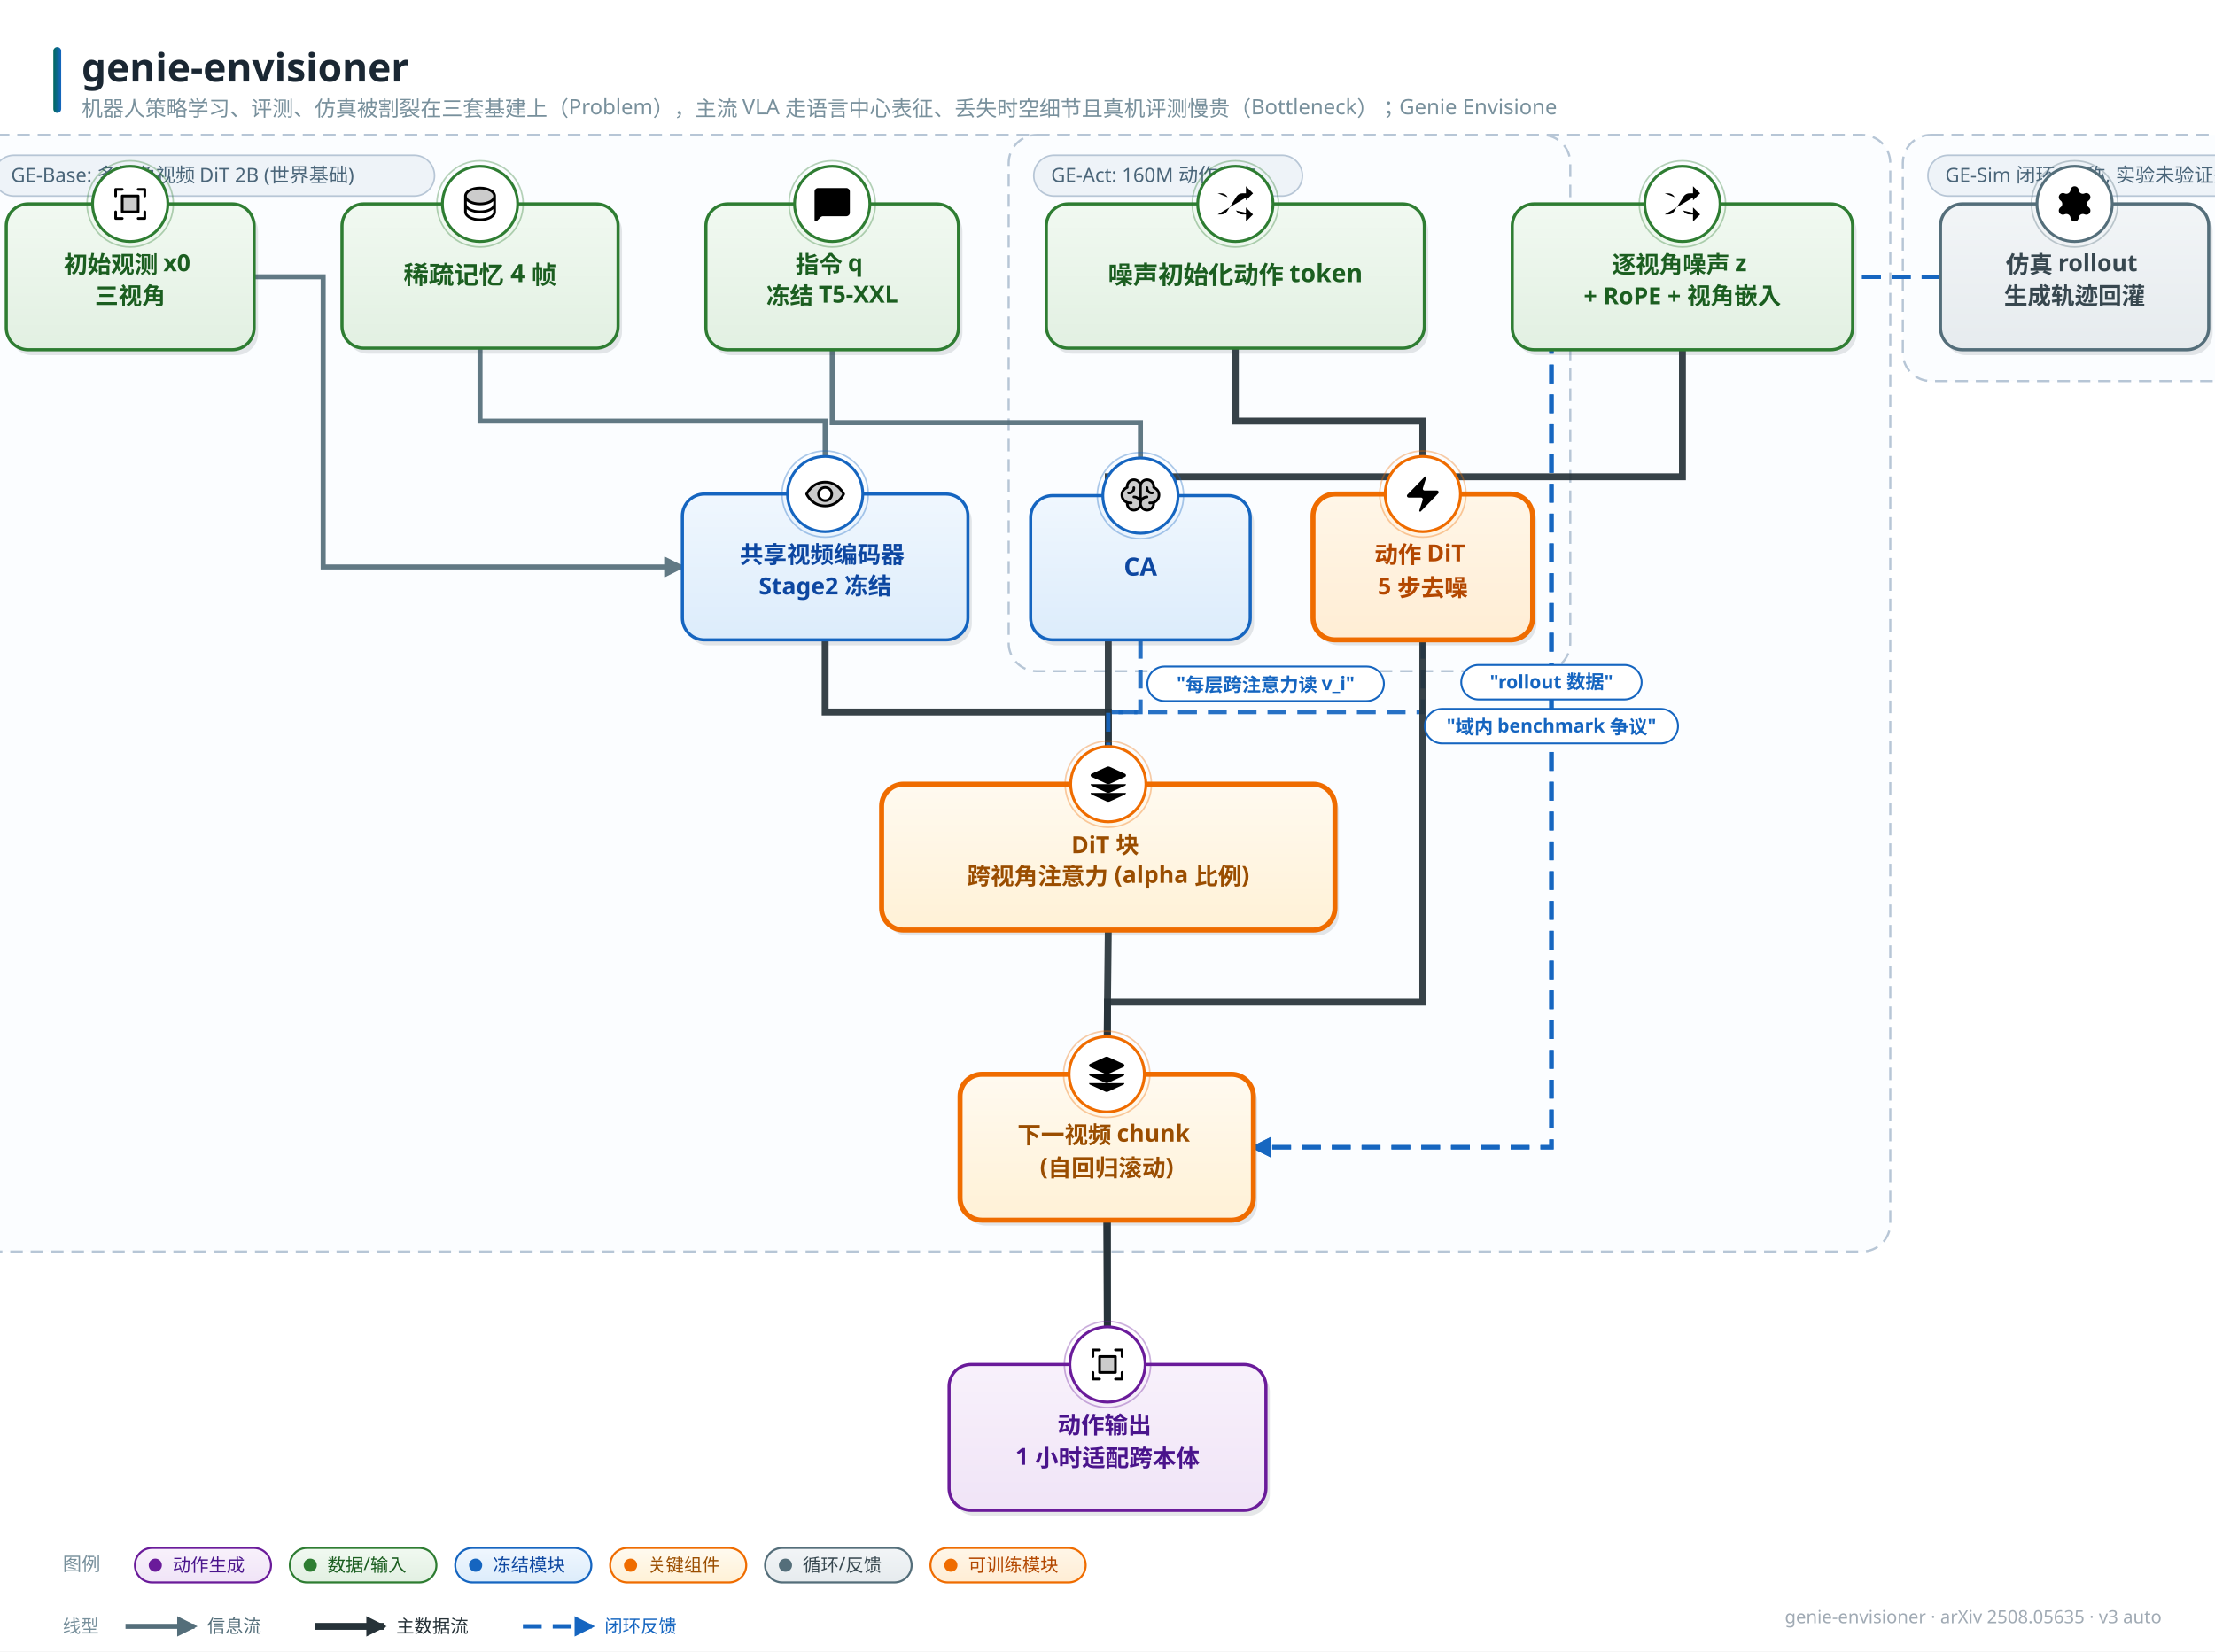
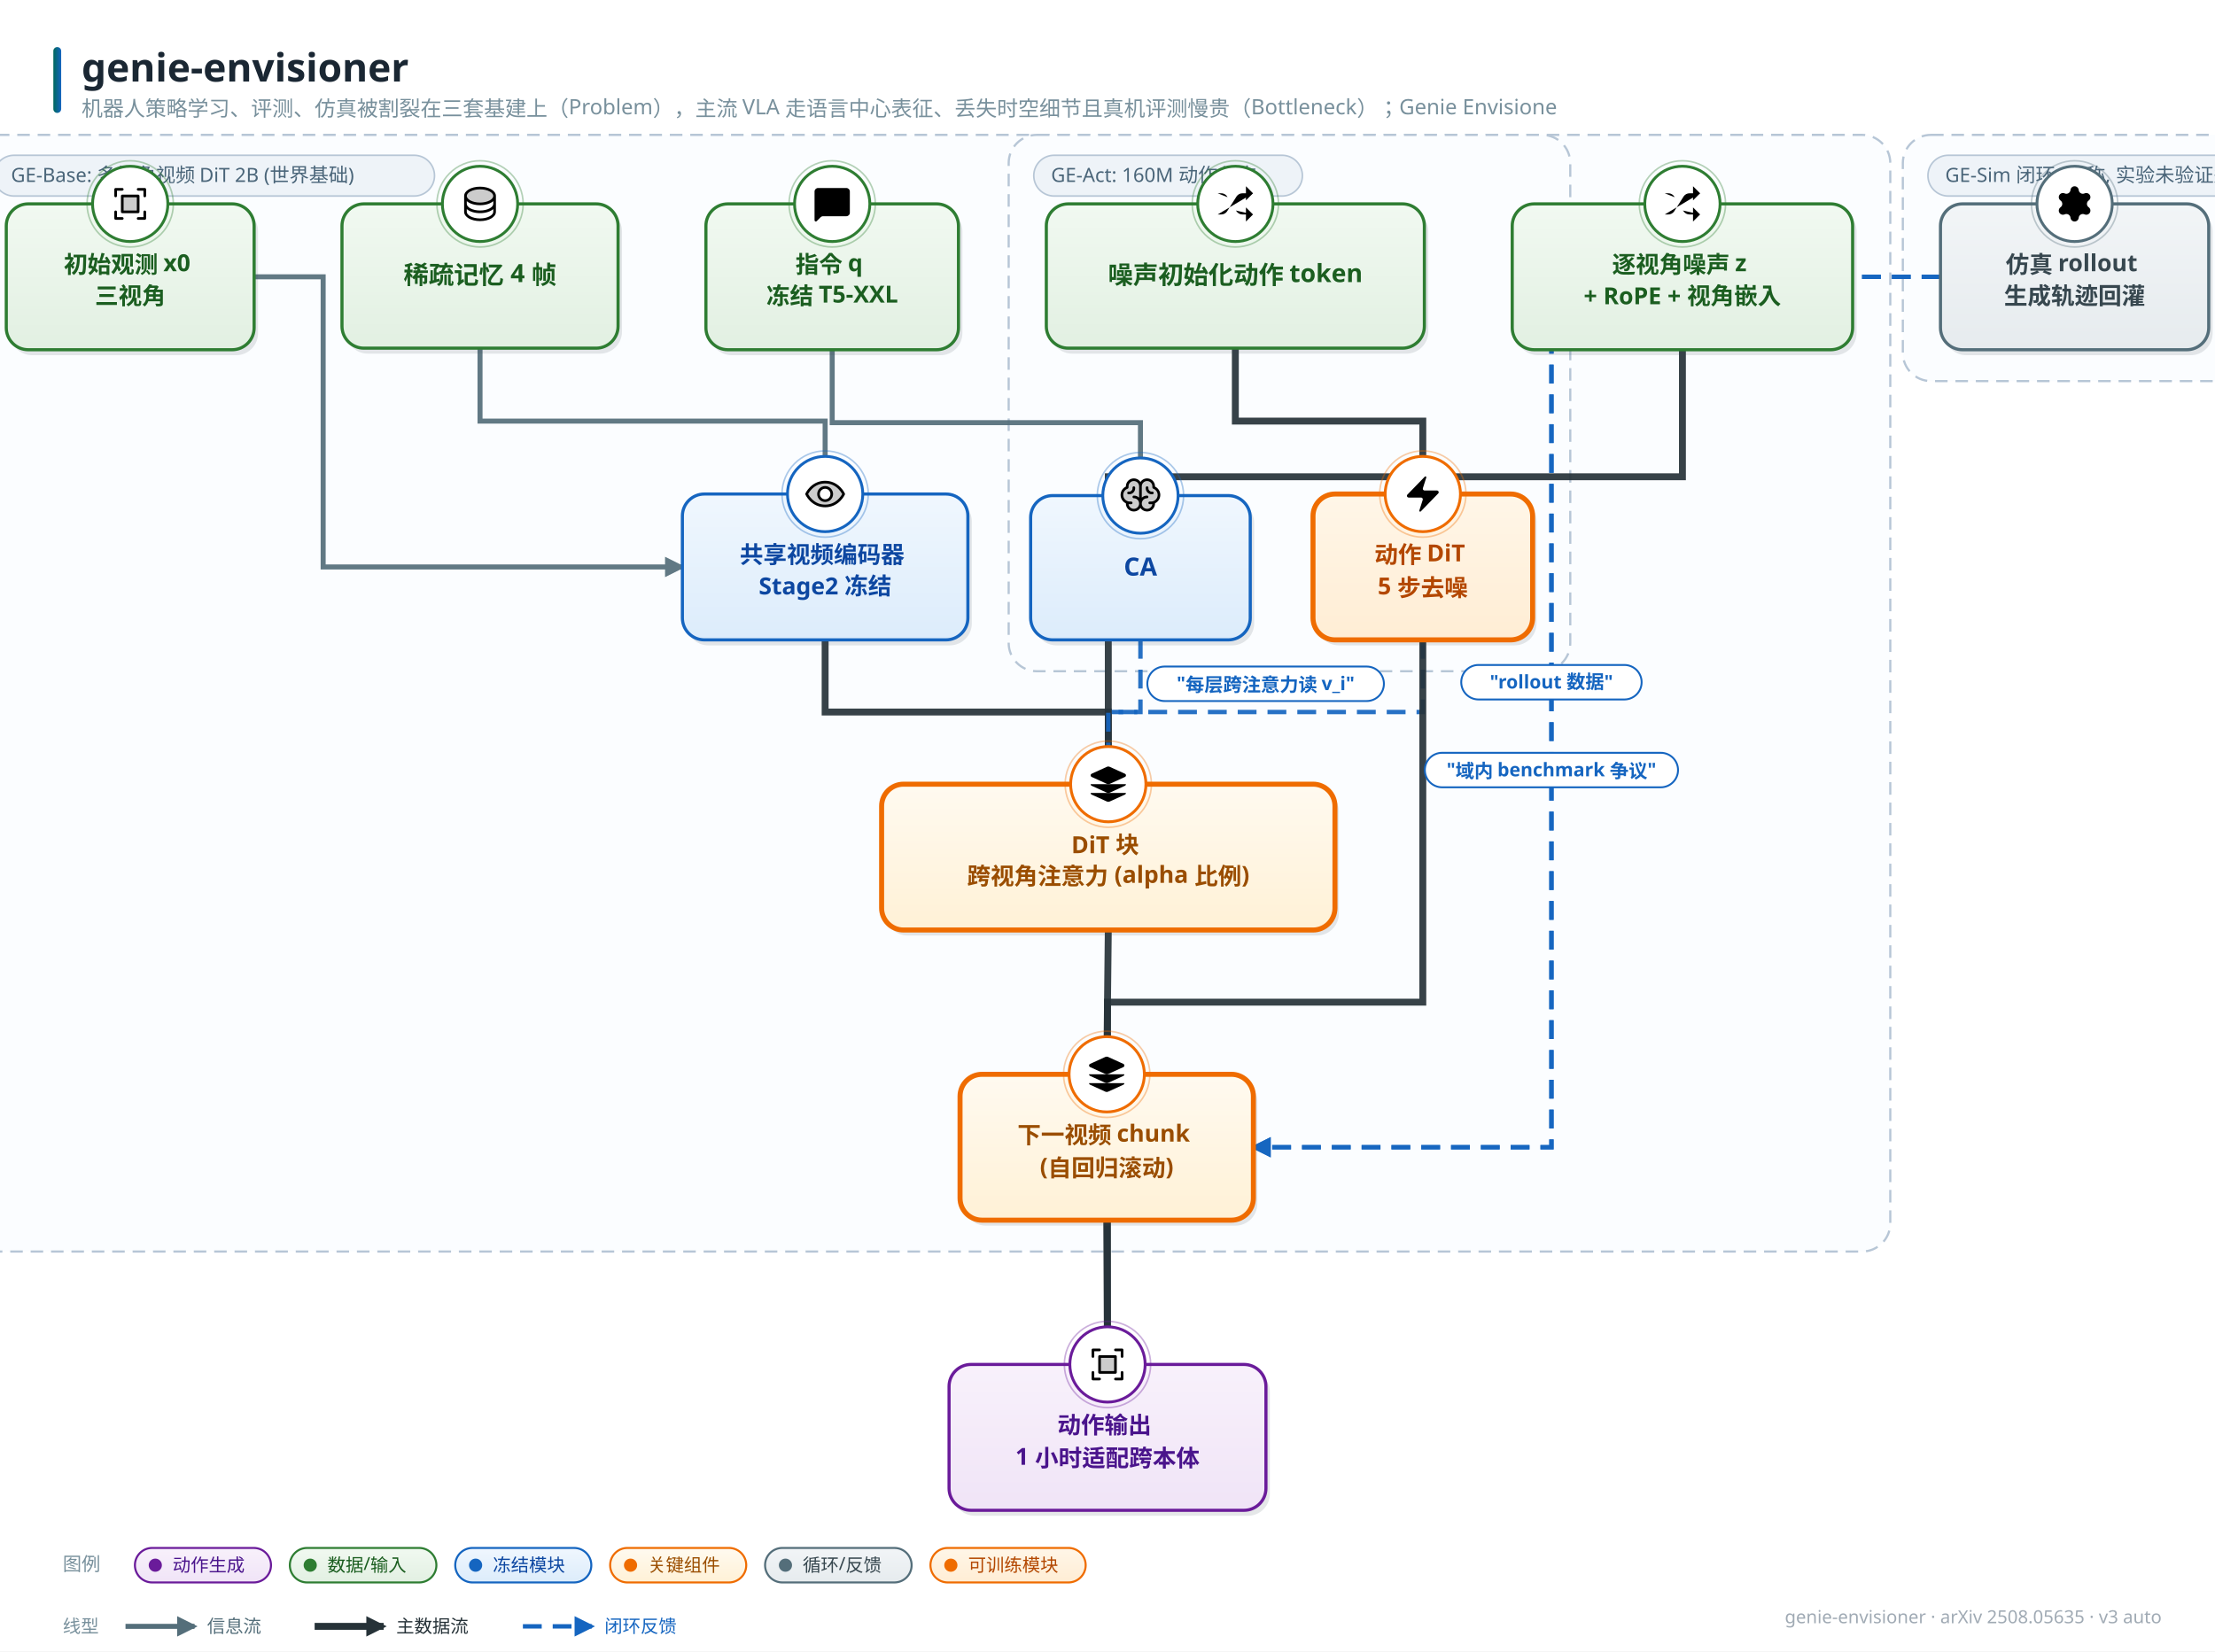
<svg xmlns="http://www.w3.org/2000/svg" width="1412" height="1053" viewBox="0 0 1412 1053" font-family="'PingFang SC','Hiragino Sans GB','Microsoft YaHei','Segoe UI',sans-serif">
  <style>text{font-family:'PingFang SC','Hiragino Sans GB','Microsoft YaHei','Segoe UI',sans-serif;} .lbl{font-weight:700;}</style>
  <defs>
    <linearGradient id="g-data" x1="0" y1="0" x2="0" y2="1">
      <stop offset="0" stop-color="#f1f9f1" />
      <stop offset="1" stop-color="#e2f0e2" />
    </linearGradient>
    <linearGradient id="g-frozen" x1="0" y1="0" x2="0" y2="1">
      <stop offset="0" stop-color="#f0f7fe" />
      <stop offset="1" stop-color="#dcecfb" />
    </linearGradient>
    <linearGradient id="g-train" x1="0" y1="0" x2="0" y2="1">
      <stop offset="0" stop-color="#fff6e8" />
      <stop offset="1" stop-color="#ffedd4" />
    </linearGradient>
    <linearGradient id="g-loss" x1="0" y1="0" x2="0" y2="1">
      <stop offset="0" stop-color="#fdf0f1" />
      <stop offset="1" stop-color="#f9e0e2" />
    </linearGradient>
    <linearGradient id="g-act" x1="0" y1="0" x2="0" y2="1">
      <stop offset="0" stop-color="#f8f1fb" />
      <stop offset="1" stop-color="#f0e4f7" />
    </linearGradient>
    <linearGradient id="g-loop" x1="0" y1="0" x2="0" y2="1">
      <stop offset="0" stop-color="#f2f5f7" />
      <stop offset="1" stop-color="#e6ebee" />
    </linearGradient>
    <linearGradient id="g-env" x1="0" y1="0" x2="0" y2="1">
      <stop offset="0" stop-color="#eef8f6" />
      <stop offset="1" stop-color="#dcf0ec" />
    </linearGradient>
    <linearGradient id="g-mem" x1="0" y1="0" x2="0" y2="1">
      <stop offset="0" stop-color="#fffef0" />
      <stop offset="1" stop-color="#fdf6d8" />
    </linearGradient>
    <linearGradient id="g-reward" x1="0" y1="0" x2="0" y2="1">
      <stop offset="0" stop-color="#fdf2f7" />
      <stop offset="1" stop-color="#f9e2ed" />
    </linearGradient>
    <linearGradient id="g-key" x1="0" y1="0" x2="0" y2="1">
      <stop offset="0" stop-color="#fffaf0" />
      <stop offset="1" stop-color="#fff1d6" />
    </linearGradient>
    <linearGradient id="g-title" x1="0" y1="0" x2="1" y2="0">
      <stop offset="0" stop-color="#00695c" />
      <stop offset="1" stop-color="#1565c0" />
    </linearGradient>
    <marker id="arr-main" viewBox="0 0 10 10" refX="8.5" refY="5" markerWidth="13" markerHeight="13" markerUnits="userSpaceOnUse" orient="auto-start-reverse">
      <path d="M0 0 L10 5 L0 10 z" fill="#546e7a" />
    </marker>
    <marker id="arr-thick" viewBox="0 0 10 10" refX="8.5" refY="5" markerWidth="13" markerHeight="13" markerUnits="userSpaceOnUse" orient="auto-start-reverse">
      <path d="M0 0 L10 5 L0 10 z" fill="#263238" />
    </marker>
    <marker id="arr-thin" viewBox="0 0 10 10" refX="8.5" refY="5" markerWidth="13" markerHeight="13" markerUnits="userSpaceOnUse" orient="auto-start-reverse">
      <path d="M0 0 L10 5 L0 10 z" fill="#9fb0bb" />
    </marker>
    <marker id="arr-fb" viewBox="0 0 10 10" refX="8.5" refY="5" markerWidth="13" markerHeight="13" markerUnits="userSpaceOnUse" orient="auto-start-reverse">
      <path d="M0 0 L10 5 L0 10 z" fill="#1565c0" />
    </marker>
    <marker id="arr-loss" viewBox="0 0 10 10" refX="8.5" refY="5" markerWidth="13" markerHeight="13" markerUnits="userSpaceOnUse" orient="auto-start-reverse">
      <path d="M0 0 L10 5 L0 10 z" fill="#c62828" />
    </marker>
  </defs>
  <rect width="1412" height="1053" fill="#ffffff" />
  <rect x="34" y="30" width="5" height="42" rx="2.5" fill="url(#g-title)" />
  <text x="52" y="52" font-size="25" font-weight="800" fill="#1a2733">genie-envisioner</text>
  <text x="52" y="74" font-size="13.5" fill="#78909c">机器人策略学习、评测、仿真被割裂在三套基建上（Problem），主流 VLA 走语言中心表征、丢失时空细节且真机评测慢贵（Bottleneck）；Genie Envisione</text>
  <text x="1378" y="1035" font-size="11.5" fill="#a0aab4" text-anchor="end">genie-envisioner · arXiv 2508.05635 · v3 auto</text>
  <rect x="-20" y="86" width="1225" height="712" rx="18" fill="#fbfdff" stroke="#b7c6d6" stroke-width="1.4" stroke-dasharray="8 5" />
  <rect x="-4" y="99" width="281.0" height="26" rx="13" fill="#eef3f8" stroke="#b7c6d6" />
  <text x="7" y="116" font-size="12.5" fill="#4a6579">GE-Base: 多视角视频 DiT 2B (世界基础)</text>
  <rect x="643" y="86" width="358" height="342" rx="18" fill="#fbfdff" stroke="#b7c6d6" stroke-width="1.4" stroke-dasharray="8 5" />
  <rect x="659" y="99" width="171.25" height="26" rx="13" fill="#eef3f8" stroke="#b7c6d6" />
  <text x="670" y="116" font-size="12.5" fill="#4a6579">GE-Act: 160M 动作分支</text>
  <rect x="1213" y="86" width="219" height="157" rx="18" fill="#fbfdff" stroke="#b7c6d6" stroke-width="1.4" stroke-dasharray="8 5" />
  <rect x="1229" y="99" width="256.75" height="26" rx="13" fill="#eef3f8" stroke="#b7c6d6" />
  <text x="1240" y="116" font-size="12.5" fill="#4a6579">GE-Sim 闭环 (宣称, 实验未验证迁移)</text>
  <path d="M 162.0 176.5 L 206.0 176.5 L 206.0 361.5 L 435.0 361.5" fill="none" stroke="#546e7a" stroke-width="3.2" marker-end="url(#arr-main)" opacity="0.92" />
  <path d="M 306.0 222.0 L 306.0 268.5 L 526.0 268.5 L 526.0 315.0" fill="none" stroke="#546e7a" stroke-width="3.2" marker-end="url(#arr-main)" opacity="0.92" />
  <path d="M 530.5 223.0 L 530.5 269.5 L 727.0 269.5 L 727.0 316.0" fill="none" stroke="#546e7a" stroke-width="3.2" marker-end="url(#arr-main)" opacity="0.92" />
  <path d="M 526.0 408.0 L 526.0 454.0 L 706.5 454.0 L 706.5 500.0" fill="none" stroke="#263238" stroke-width="4.4" marker-end="url(#arr-thick)" opacity="0.92" />
  <path d="M 727.0 408.0 L 727.0 454.0 L 706.5 454.0 L 706.5 500.0" fill="none" stroke="#1565c0" stroke-width="2.8" stroke-dasharray="12 7" marker-end="url(#arr-fb)" opacity="0.92" />
  <path d="M 1072.5 223.0 L 1072.5 304.0 L 706.5 304.0 L 706.5 500.0" fill="none" stroke="#263238" stroke-width="4.4" marker-end="url(#arr-thick)" opacity="0.92" />
  <path d="M 706.5 593.0 L 705.5 685.0" fill="none" stroke="#263238" stroke-width="4.4" marker-end="url(#arr-thick)" opacity="0.92" />
  <path d="M 787.5 222.0 L 787.5 268.5 L 907.0 268.5 L 907.0 315.0" fill="none" stroke="#263238" stroke-width="4.4" marker-end="url(#arr-thick)" opacity="0.92" />
  <path d="M 907.0 408.0 L 907.0 454.0 L 706.5 454.0 L 706.5 500.0" fill="none" stroke="#1565c0" stroke-width="2.8" stroke-dasharray="12 7" marker-end="url(#arr-fb)" opacity="0.92" />
  <path d="M 705.5 778.0 L 706.0 870.0" fill="none" stroke="#263238" stroke-width="4.4" marker-end="url(#arr-thick)" opacity="0.92" />
  <path d="M 907.0 408.0 L 907.0 639.0 L 706.0 639.0 L 706.0 870.0" fill="none" stroke="#263238" stroke-width="4.4" marker-end="url(#arr-thick)" opacity="0.92" />
  <path d="M 1237.0 176.5 L 989.0 176.5 L 989.0 731.5 L 799.0 731.5" fill="none" stroke="#1565c0" stroke-width="2.8" stroke-dasharray="12 7" marker-end="url(#arr-fb)" opacity="0.92" />
  <path d="M 1237.0 176.5 L 989.0 176.5 L 989.0 731.5 L 799.0 731.5" fill="none" stroke="#1565c0" stroke-width="2.8" stroke-dasharray="12 7" marker-end="url(#arr-fb)" opacity="0.92" />
  <rect x="6.5" y="133.5" width="158" height="93" rx="14" fill="#37474f" opacity="0.13" />
  <rect x="4" y="130" width="158" height="93" rx="14" fill="url(#g-data)" stroke="#2e7d32" stroke-width="2.0" />
  <circle cx="83.0" cy="130" r="24" fill="#ffffff" stroke="#2e7d32" stroke-width="1.8" />
  <circle cx="83.0" cy="130" r="27.5" fill="none" stroke="#2e7d32" stroke-width="1" opacity="0.35" />
  <g transform="translate(69.5,116.5) scale(0.1055)">
    <path d="M176,80v96H80V80Z" opacity="0.2" />
    <path d="M224,40V80a8,8,0,0,1-16,0V48H176a8,8,0,0,1,0-16h40A8,8,0,0,1,224,40ZM80,208H48V176a8,8,0,0,0-16,0v40a8,8,0,0,0,8,8H80a8,8,0,0,0,0-16Zm136-40a8,8,0,0,0-8,8v32H176a8,8,0,0,0,0,16h40a8,8,0,0,0,8-8V176A8,8,0,0,0,216,168ZM40,88a8,8,0,0,0,8-8V48H80a8,8,0,0,0,0-16H40a8,8,0,0,0-8,8V80A8,8,0,0,0,40,88ZM80,72h96a8,8,0,0,1,8,8v96a8,8,0,0,1-8,8H80a8,8,0,0,1-8-8V80A8,8,0,0,1,80,72Zm8,96h80V88H88Z" />
  </g>
  <text x="83.0" y="174" font-size="15" class="lbl" fill="#1b5e20" text-anchor="middle">
    <tspan x="83.0" dy="0">初始观测 x0</tspan>
    <tspan x="83.0" dy="20">三视角</tspan>
  </text>
  <rect x="437.5" y="318.5" width="182" height="93" rx="14" fill="#37474f" opacity="0.13" />
  <rect x="435" y="315" width="182" height="93" rx="14" fill="url(#g-frozen)" stroke="#1565c0" stroke-width="2.0" />
  <circle cx="526.0" cy="315" r="24" fill="#ffffff" stroke="#1565c0" stroke-width="1.8" />
  <circle cx="526.0" cy="315" r="27.5" fill="none" stroke="#1565c0" stroke-width="1" opacity="0.35" />
  <g transform="translate(512.5,301.5) scale(0.1055)">
    <path d="M128,56C48,56,16,128,16,128s32,72,112,72,112-72,112-72S208,56,128,56Zm0,112a40,40,0,1,1,40-40A40,40,0,0,1,128,168Z" opacity="0.2" />
    <path d="M247.31,124.76c-.35-.79-8.82-19.58-27.65-38.41C194.57,61.26,162.88,48,128,48S61.43,61.26,36.34,86.35C17.51,105.18,9,124,8.69,124.76a8,8,0,0,0,0,6.5c.35.79,8.82,19.57,27.65,38.4C61.43,194.74,93.12,208,128,208s66.57-13.26,91.66-38.34c18.83-18.83,27.3-37.61,27.65-38.4A8,8,0,0,0,247.31,124.76ZM128,192c-30.78,0-57.67-11.19-79.93-33.25A133.47,133.47,0,0,1,25,128,133.33,133.33,0,0,1,48.07,97.25C70.33,75.19,97.22,64,128,64s57.67,11.19,79.93,33.25A133.46,133.46,0,0,1,231.05,128C223.84,141.46,192.43,192,128,192Zm0-112a48,48,0,1,0,48,48A48.05,48.05,0,0,0,128,80Zm0,80a32,32,0,1,1,32-32A32,32,0,0,1,128,160Z" />
  </g>
  <text x="526.0" y="359" font-size="15" class="lbl" fill="#0d47a1" text-anchor="middle">
    <tspan x="526.0" dy="0">共享视频编码器</tspan>
    <tspan x="526.0" dy="20">Stage2 冻结</tspan>
  </text>
  <rect x="220.5" y="133.5" width="176" height="92" rx="14" fill="#37474f" opacity="0.13" />
  <rect x="218" y="130" width="176" height="92" rx="14" fill="url(#g-data)" stroke="#2e7d32" stroke-width="2.0" />
  <circle cx="306.0" cy="130" r="24" fill="#ffffff" stroke="#2e7d32" stroke-width="1.8" />
  <circle cx="306.0" cy="130" r="27.5" fill="none" stroke="#2e7d32" stroke-width="1" opacity="0.35" />
  <g transform="translate(292.5,116.5) scale(0.1055)">
    <path d="M216,80c0,26.51-39.4,48-88,48S40,106.51,40,80s39.4-48,88-48S216,53.49,216,80Z" opacity="0.2" />
    <path d="M128,24C74.17,24,32,48.6,32,80v96c0,31.4,42.17,56,96,56s96-24.6,96-56V80C224,48.6,181.83,24,128,24Zm80,104c0,9.62-7.88,19.43-21.61,26.92C170.93,163.35,150.19,168,128,168s-42.93-4.65-58.39-13.08C55.88,147.43,48,137.62,48,128V111.36c17.06,15,46.23,24.64,80,24.64s62.94-9.68,80-24.64ZM69.61,53.08C85.07,44.65,105.81,40,128,40s42.93,4.65,58.39,13.08C200.12,60.57,208,70.38,208,80s-7.88,19.43-21.61,26.92C170.93,115.35,150.19,120,128,120s-42.93-4.65-58.39-13.08C55.88,99.43,48,89.62,48,80S55.88,60.57,69.61,53.08ZM186.39,202.92C170.93,211.35,150.19,216,128,216s-42.93-4.65-58.39-13.08C55.88,195.43,48,185.62,48,176V159.36c17.06,15,46.23,24.64,80,24.64s62.94-9.68,80-24.64V176C208,185.62,200.12,195.43,186.39,202.92Z" />
  </g>
  <text x="306.0" y="181" font-size="16" class="lbl" fill="#1b5e20" text-anchor="middle">稀疏记忆 4 帧</text>
  <rect x="452.5" y="133.5" width="161" height="93" rx="14" fill="#37474f" opacity="0.13" />
  <rect x="450" y="130" width="161" height="93" rx="14" fill="url(#g-data)" stroke="#2e7d32" stroke-width="2.0" />
  <circle cx="530.5" cy="130" r="24" fill="#ffffff" stroke="#2e7d32" stroke-width="1.8" />
  <circle cx="530.5" cy="130" r="27.5" fill="none" stroke="#2e7d32" stroke-width="1" opacity="0.35" />
  <g transform="translate(517.0,116.5) scale(1.125)">
    <path d="M22 17a2 2 0 0 1-2 2H6.828a2 2 0 0 0-1.414.586l-2.202 2.202A.71.71 0 0 1 2 21.286V5a2 2 0 0 1 2-2h16a2 2 0 0 1 2 2z" />
  </g>
  <text x="530.5" y="174" font-size="15" class="lbl" fill="#1b5e20" text-anchor="middle">
    <tspan x="530.5" dy="0">指令 q</tspan>
    <tspan x="530.5" dy="20">冻结 T5-XXL</tspan>
  </text>
  <rect x="659.5" y="319.5" width="140" height="92" rx="14" fill="#37474f" opacity="0.13" />
  <rect x="657" y="316" width="140" height="92" rx="14" fill="url(#g-frozen)" stroke="#1565c0" stroke-width="2.0" />
  <circle cx="727.0" cy="316" r="24" fill="#ffffff" stroke="#1565c0" stroke-width="1.8" />
  <circle cx="727.0" cy="316" r="27.5" fill="none" stroke="#1565c0" stroke-width="1" opacity="0.35" />
  <g transform="translate(713.5,302.5) scale(0.1055)">
    <path d="M240,124a48,48,0,0,1-32,45.27h0V176a40,40,0,0,1-80,0,40,40,0,0,1-80,0v-6.73h0a48,48,0,0,1,0-90.54V72a40,40,0,0,1,80,0,40,40,0,0,1,80,0v6.73A48,48,0,0,1,240,124Z" opacity="0.2" />
    <path d="M248,124a56.11,56.11,0,0,0-32-50.61V72a48,48,0,0,0-88-26.49A48,48,0,0,0,40,72v1.39a56,56,0,0,0,0,101.2V176a48,48,0,0,0,88,26.49A48,48,0,0,0,216,176v-1.41A56.09,56.09,0,0,0,248,124ZM88,208a32,32,0,0,1-31.81-28.56A55.87,55.87,0,0,0,64,180h8a8,8,0,0,0,0-16H64A40,40,0,0,1,50.67,86.27,8,8,0,0,0,56,78.73V72a32,32,0,0,1,64,0v68.26A47.8,47.8,0,0,0,88,128a8,8,0,0,0,0,16,32,32,0,0,1,0,64Zm104-44h-8a8,8,0,0,0,0,16h8a55.87,55.87,0,0,0,7.81-.56A32,32,0,1,1,168,144a8,8,0,0,0,0-16,47.8,47.8,0,0,0-32,12.26V72a32,32,0,0,1,64,0v6.73a8,8,0,0,0,5.33,7.54A40,40,0,0,1,192,164Zm16-52a8,8,0,0,1-8,8h-4a36,36,0,0,1-36-36V80a8,8,0,0,1,16,0v4a20,20,0,0,0,20,20h4A8,8,0,0,1,208,112ZM60,120H56a8,8,0,0,1,0-16h4A20,20,0,0,0,80,84V80a8,8,0,0,1,16,0v4A36,36,0,0,1,60,120Z" />
  </g>
  <text x="727.0" y="367" font-size="16" class="lbl" fill="#0d47a1" text-anchor="middle">CA</text>
  <rect x="564.5" y="503.5" width="289" height="93" rx="14" fill="#37474f" opacity="0.13" />
  <rect x="562" y="500" width="289" height="93" rx="14" fill="url(#g-key)" stroke="#ef6c00" stroke-width="3.2" />
  <circle cx="706.5" cy="500" r="24" fill="#ffffff" stroke="#ef6c00" stroke-width="1.8" />
  <circle cx="706.5" cy="500" r="27.5" fill="none" stroke="#ef6c00" stroke-width="1" opacity="0.35" />
  <g transform="translate(693.0,486.5) scale(1.125)">
    <path d="M12.83 2.18a2 2 0 0 0-1.66 0L2.6 6.08a1 1 0 0 0 0 1.83l8.58 3.91a2 2 0 0 0 1.66 0l8.58-3.9a1 1 0 0 0 0-1.83z" />
    <path d="M2 12a1 1 0 0 0 .58.91l8.6 3.91a2 2 0 0 0 1.65 0l8.58-3.9A1 1 0 0 0 22 12" />
    <path d="M2 17a1 1 0 0 0 .58.91l8.6 3.91a2 2 0 0 0 1.65 0l8.58-3.9A1 1 0 0 0 22 17" />
  </g>
  <text x="706.5" y="544" font-size="15" class="lbl" fill="#9a4d00" text-anchor="middle">
    <tspan x="706.5" dy="0">DiT 块</tspan>
    <tspan x="706.5" dy="20">跨视角注意力 (alpha 比例)</tspan>
  </text>
  <rect x="966.5" y="133.5" width="217" height="93" rx="14" fill="#37474f" opacity="0.13" />
  <rect x="964" y="130" width="217" height="93" rx="14" fill="url(#g-data)" stroke="#2e7d32" stroke-width="2.0" />
  <circle cx="1072.5" cy="130" r="24" fill="#ffffff" stroke="#2e7d32" stroke-width="1.8" />
  <circle cx="1072.5" cy="130" r="27.5" fill="none" stroke="#2e7d32" stroke-width="1" opacity="0.35" />
  <g transform="translate(1059.0,116.5) scale(1.125)">
    <path d="m18 14 4 4-4 4" />
    <path d="m18 2 4 4-4 4" />
    <path d="M2 18h1.973a4 4 0 0 0 3.3-1.7l5.454-8.6a4 4 0 0 1 3.3-1.7H22" />
    <path d="M2 6h1.972a4 4 0 0 1 3.6 2.2" />
    <path d="M22 18h-6.041a4 4 0 0 1-3.3-1.8l-.359-.45" />
  </g>
  <text x="1072.5" y="174" font-size="15" class="lbl" fill="#1b5e20" text-anchor="middle">
    <tspan x="1072.5" dy="0">逐视角噪声 z</tspan>
    <tspan x="1072.5" dy="20">+ RoPE + 视角嵌入</tspan>
  </text>
  <rect x="614.5" y="688.5" width="187" height="93" rx="14" fill="#37474f" opacity="0.13" />
  <rect x="612" y="685" width="187" height="93" rx="14" fill="url(#g-key)" stroke="#ef6c00" stroke-width="3.2" />
  <circle cx="705.5" cy="685" r="24" fill="#ffffff" stroke="#ef6c00" stroke-width="1.8" />
  <circle cx="705.5" cy="685" r="27.5" fill="none" stroke="#ef6c00" stroke-width="1" opacity="0.35" />
  <g transform="translate(692.0,671.5) scale(1.125)">
    <path d="M12.83 2.18a2 2 0 0 0-1.66 0L2.6 6.08a1 1 0 0 0 0 1.83l8.58 3.91a2 2 0 0 0 1.66 0l8.58-3.9a1 1 0 0 0 0-1.83z" />
    <path d="M2 12a1 1 0 0 0 .58.91l8.6 3.91a2 2 0 0 0 1.65 0l8.58-3.9A1 1 0 0 0 22 12" />
    <path d="M2 17a1 1 0 0 0 .58.91l8.6 3.91a2 2 0 0 0 1.65 0l8.58-3.9A1 1 0 0 0 22 17" />
  </g>
  <text x="705.5" y="729" font-size="15" class="lbl" fill="#9a4d00" text-anchor="middle">
    <tspan x="705.5" dy="0">下一视频 chunk</tspan>
    <tspan x="705.5" dy="20">(自回归滚动)</tspan>
  </text>
  <rect x="669.5" y="133.5" width="241" height="92" rx="14" fill="#37474f" opacity="0.13" />
  <rect x="667" y="130" width="241" height="92" rx="14" fill="url(#g-data)" stroke="#2e7d32" stroke-width="2.0" />
  <circle cx="787.5" cy="130" r="24" fill="#ffffff" stroke="#2e7d32" stroke-width="1.8" />
  <circle cx="787.5" cy="130" r="27.5" fill="none" stroke="#2e7d32" stroke-width="1" opacity="0.35" />
  <g transform="translate(774.0,116.5) scale(1.125)">
    <path d="m18 14 4 4-4 4" />
    <path d="m18 2 4 4-4 4" />
    <path d="M2 18h1.973a4 4 0 0 0 3.3-1.7l5.454-8.6a4 4 0 0 1 3.3-1.7H22" />
    <path d="M2 6h1.972a4 4 0 0 1 3.6 2.2" />
    <path d="M22 18h-6.041a4 4 0 0 1-3.3-1.8l-.359-.45" />
  </g>
  <text x="787.5" y="181" font-size="16" class="lbl" fill="#1b5e20" text-anchor="middle">噪声初始化动作 token</text>
  <rect x="839.5" y="318.5" width="140" height="93" rx="14" fill="#37474f" opacity="0.13" />
  <rect x="837" y="315" width="140" height="93" rx="14" fill="url(#g-train)" stroke="#ef6c00" stroke-width="3.2" />
  <circle cx="907.0" cy="315" r="24" fill="#ffffff" stroke="#ef6c00" stroke-width="1.8" />
  <circle cx="907.0" cy="315" r="27.5" fill="none" stroke="#ef6c00" stroke-width="1" opacity="0.35" />
  <g transform="translate(893.5,301.5) scale(1.125)">
    <path d="M4 14a1 1 0 0 1-.78-1.63l9.9-10.2a.5.5 0 0 1 .86.46l-1.92 6.02A1 1 0 0 0 13 10h7a1 1 0 0 1 .78 1.63l-9.9 10.2a.5.5 0 0 1-.86-.46l1.92-6.02A1 1 0 0 0 11 14z" />
  </g>
  <text x="907.0" y="359" font-size="15" class="lbl" fill="#b34700" text-anchor="middle">
    <tspan x="907.0" dy="0">动作 DiT</tspan>
    <tspan x="907.0" dy="20">5 步去噪</tspan>
  </text>
  <rect x="1239.5" y="133.5" width="171" height="93" rx="14" fill="#37474f" opacity="0.13" />
  <rect x="1237" y="130" width="171" height="93" rx="14" fill="url(#g-loop)" stroke="#546e7a" stroke-width="2.0" />
  <circle cx="1322.5" cy="130" r="24" fill="#ffffff" stroke="#546e7a" stroke-width="1.8" />
  <circle cx="1322.5" cy="130" r="27.5" fill="none" stroke="#546e7a" stroke-width="1" opacity="0.35" />
  <g transform="translate(1309.0,116.5) scale(1.125)">
    <path d="M9.671 4.136a2.34 2.34 0 0 1 4.659 0 2.34 2.34 0 0 0 3.319 1.915 2.34 2.34 0 0 1 2.33 4.033 2.34 2.34 0 0 0 0 3.831 2.34 2.34 0 0 1-2.33 4.033 2.34 2.34 0 0 0-3.319 1.915 2.34 2.34 0 0 1-4.659 0 2.34 2.34 0 0 0-3.32-1.915 2.34 2.34 0 0 1-2.33-4.033 2.34 2.34 0 0 0 0-3.831A2.34 2.34 0 0 1 6.35 6.051a2.34 2.34 0 0 0 3.319-1.915" />
    <circle cx="12" cy="12" r="3" />
  </g>
  <text x="1322.5" y="174" font-size="15" class="lbl" fill="#37474f" text-anchor="middle">
    <tspan x="1322.5" dy="0">仿真 rollout</tspan>
    <tspan x="1322.5" dy="20">生成轨迹回灌</tspan>
  </text>
  <rect x="607.5" y="873.5" width="202" height="93" rx="14" fill="#37474f" opacity="0.13" />
  <rect x="605" y="870" width="202" height="93" rx="14" fill="url(#g-act)" stroke="#6a1b9a" stroke-width="2.0" />
  <circle cx="706.0" cy="870" r="24" fill="#ffffff" stroke="#6a1b9a" stroke-width="1.8" />
  <circle cx="706.0" cy="870" r="27.5" fill="none" stroke="#6a1b9a" stroke-width="1" opacity="0.35" />
  <g transform="translate(692.5,856.5) scale(0.1055)">
    <path d="M176,80v96H80V80Z" opacity="0.2" />
    <path d="M224,40V80a8,8,0,0,1-16,0V48H176a8,8,0,0,1,0-16h40A8,8,0,0,1,224,40ZM80,208H48V176a8,8,0,0,0-16,0v40a8,8,0,0,0,8,8H80a8,8,0,0,0,0-16Zm136-40a8,8,0,0,0-8,8v32H176a8,8,0,0,0,0,16h40a8,8,0,0,0,8-8V176A8,8,0,0,0,216,168ZM40,88a8,8,0,0,0,8-8V48H80a8,8,0,0,0,0-16H40a8,8,0,0,0-8,8V80A8,8,0,0,0,40,88ZM80,72h96a8,8,0,0,1,8,8v96a8,8,0,0,1-8,8H80a8,8,0,0,1-8-8V80A8,8,0,0,1,80,72Zm8,96h80V88H88Z" />
  </g>
  <text x="706.0" y="914" font-size="15" class="lbl" fill="#4a148c" text-anchor="middle">
    <tspan x="706.0" dy="0">动作输出</tspan>
    <tspan x="706.0" dy="20">1 小时适配跨本体</tspan>
  </text>
  <g transform="translate(806.8,436.0)">
    <rect x="-75.4" y="-11" width="150.8" height="22" rx="11" fill="#ffffff" stroke="#1565c0" stroke-width="1.2" />
    <text y="4" font-size="12" fill="#1565c0" font-weight="600" text-anchor="middle">"每层跨注意力读 v_i"</text>
  </g>
  <g transform="translate(989.0,435.0)">
    <rect x="-57.5" y="-11" width="115.0" height="22" rx="11" fill="#ffffff" stroke="#1565c0" stroke-width="1.2" />
    <text y="4" font-size="12" fill="#1565c0" font-weight="600" text-anchor="middle">"rollout 数据"</text>
  </g>
-   <g transform="translate(989.0,463.0)">
+   <g transform="translate(989.0,491.0)">
    <rect x="-80.7" y="-11" width="161.4" height="22" rx="11" fill="#ffffff" stroke="#1565c0" stroke-width="1.2" />
    <text y="4" font-size="12" fill="#1565c0" font-weight="600" text-anchor="middle">"域内 benchmark 争议"</text>
  </g>
  <text x="40" y="1001.5" font-size="12" fill="#78909c">图例</text>
  <g>
    <rect x="86" y="987" width="86.76" height="22" rx="11" fill="url(#g-act)" stroke="#6a1b9a" stroke-width="1.3" />
    <circle cx="99" cy="998" r="4.2" fill="#6a1b9a" />
    <text x="110" y="1002" font-size="11.5" fill="#4a148c">动作生成</text>
  </g>
  <g>
    <rect x="184.76" y="987" width="93.43" height="22" rx="11" fill="url(#g-data)" stroke="#2e7d32" stroke-width="1.3" />
    <circle cx="197.76" cy="998" r="4.2" fill="#2e7d32" />
    <text x="208.76" y="1002" font-size="11.5" fill="#1b5e20">数据/输入</text>
  </g>
  <g>
    <rect x="290.19" y="987" width="86.76" height="22" rx="11" fill="url(#g-frozen)" stroke="#1565c0" stroke-width="1.3" />
    <circle cx="303.19" cy="998" r="4.2" fill="#1565c0" />
    <text x="314.19" y="1002" font-size="11.5" fill="#0d47a1">冻结模块</text>
  </g>
  <g>
    <rect x="388.95" y="987" width="86.76" height="22" rx="11" fill="url(#g-key)" stroke="#ef6c00" stroke-width="1.3" />
    <circle cx="401.95" cy="998" r="4.2" fill="#ef6c00" />
    <text x="412.95" y="1002" font-size="11.5" fill="#9a4d00">关键组件</text>
  </g>
  <g>
    <rect x="487.71" y="987" width="93.43" height="22" rx="11" fill="url(#g-loop)" stroke="#546e7a" stroke-width="1.3" />
    <circle cx="500.71" cy="998" r="4.2" fill="#546e7a" />
    <text x="511.71" y="1002" font-size="11.5" fill="#37474f">循环/反馈</text>
  </g>
  <g>
    <rect x="593.14" y="987" width="98.95" height="22" rx="11" fill="url(#g-train)" stroke="#ef6c00" stroke-width="1.3" />
    <circle cx="606.14" cy="998" r="4.2" fill="#ef6c00" />
    <text x="617.14" y="1002" font-size="11.5" fill="#b34700">可训练模块</text>
  </g>
  <text x="40" y="1041" font-size="11.5" fill="#78909c">线型</text>
  <g>
    <path d="M 80 1037 h 44" stroke="#546e7a" stroke-width="3.2" marker-end="url(#arr-main)" />
    <text x="132" y="1041" font-size="11.5" fill="#546e7a">信息流</text>
  </g>
  <g>
    <path d="M 200.57 1037 h 44" stroke="#263238" stroke-width="4.4" marker-end="url(#arr-thick)" />
    <text x="252.57" y="1041" font-size="11.5" fill="#263238">主数据流</text>
  </g>
  <g>
    <path d="M 333.33 1037 h 44" stroke="#1565c0" stroke-width="2.8" stroke-dasharray="12 7" marker-end="url(#arr-fb)" />
    <text x="385.33" y="1041" font-size="11.5" fill="#1565c0">闭环反馈</text>
  </g>
</svg>
